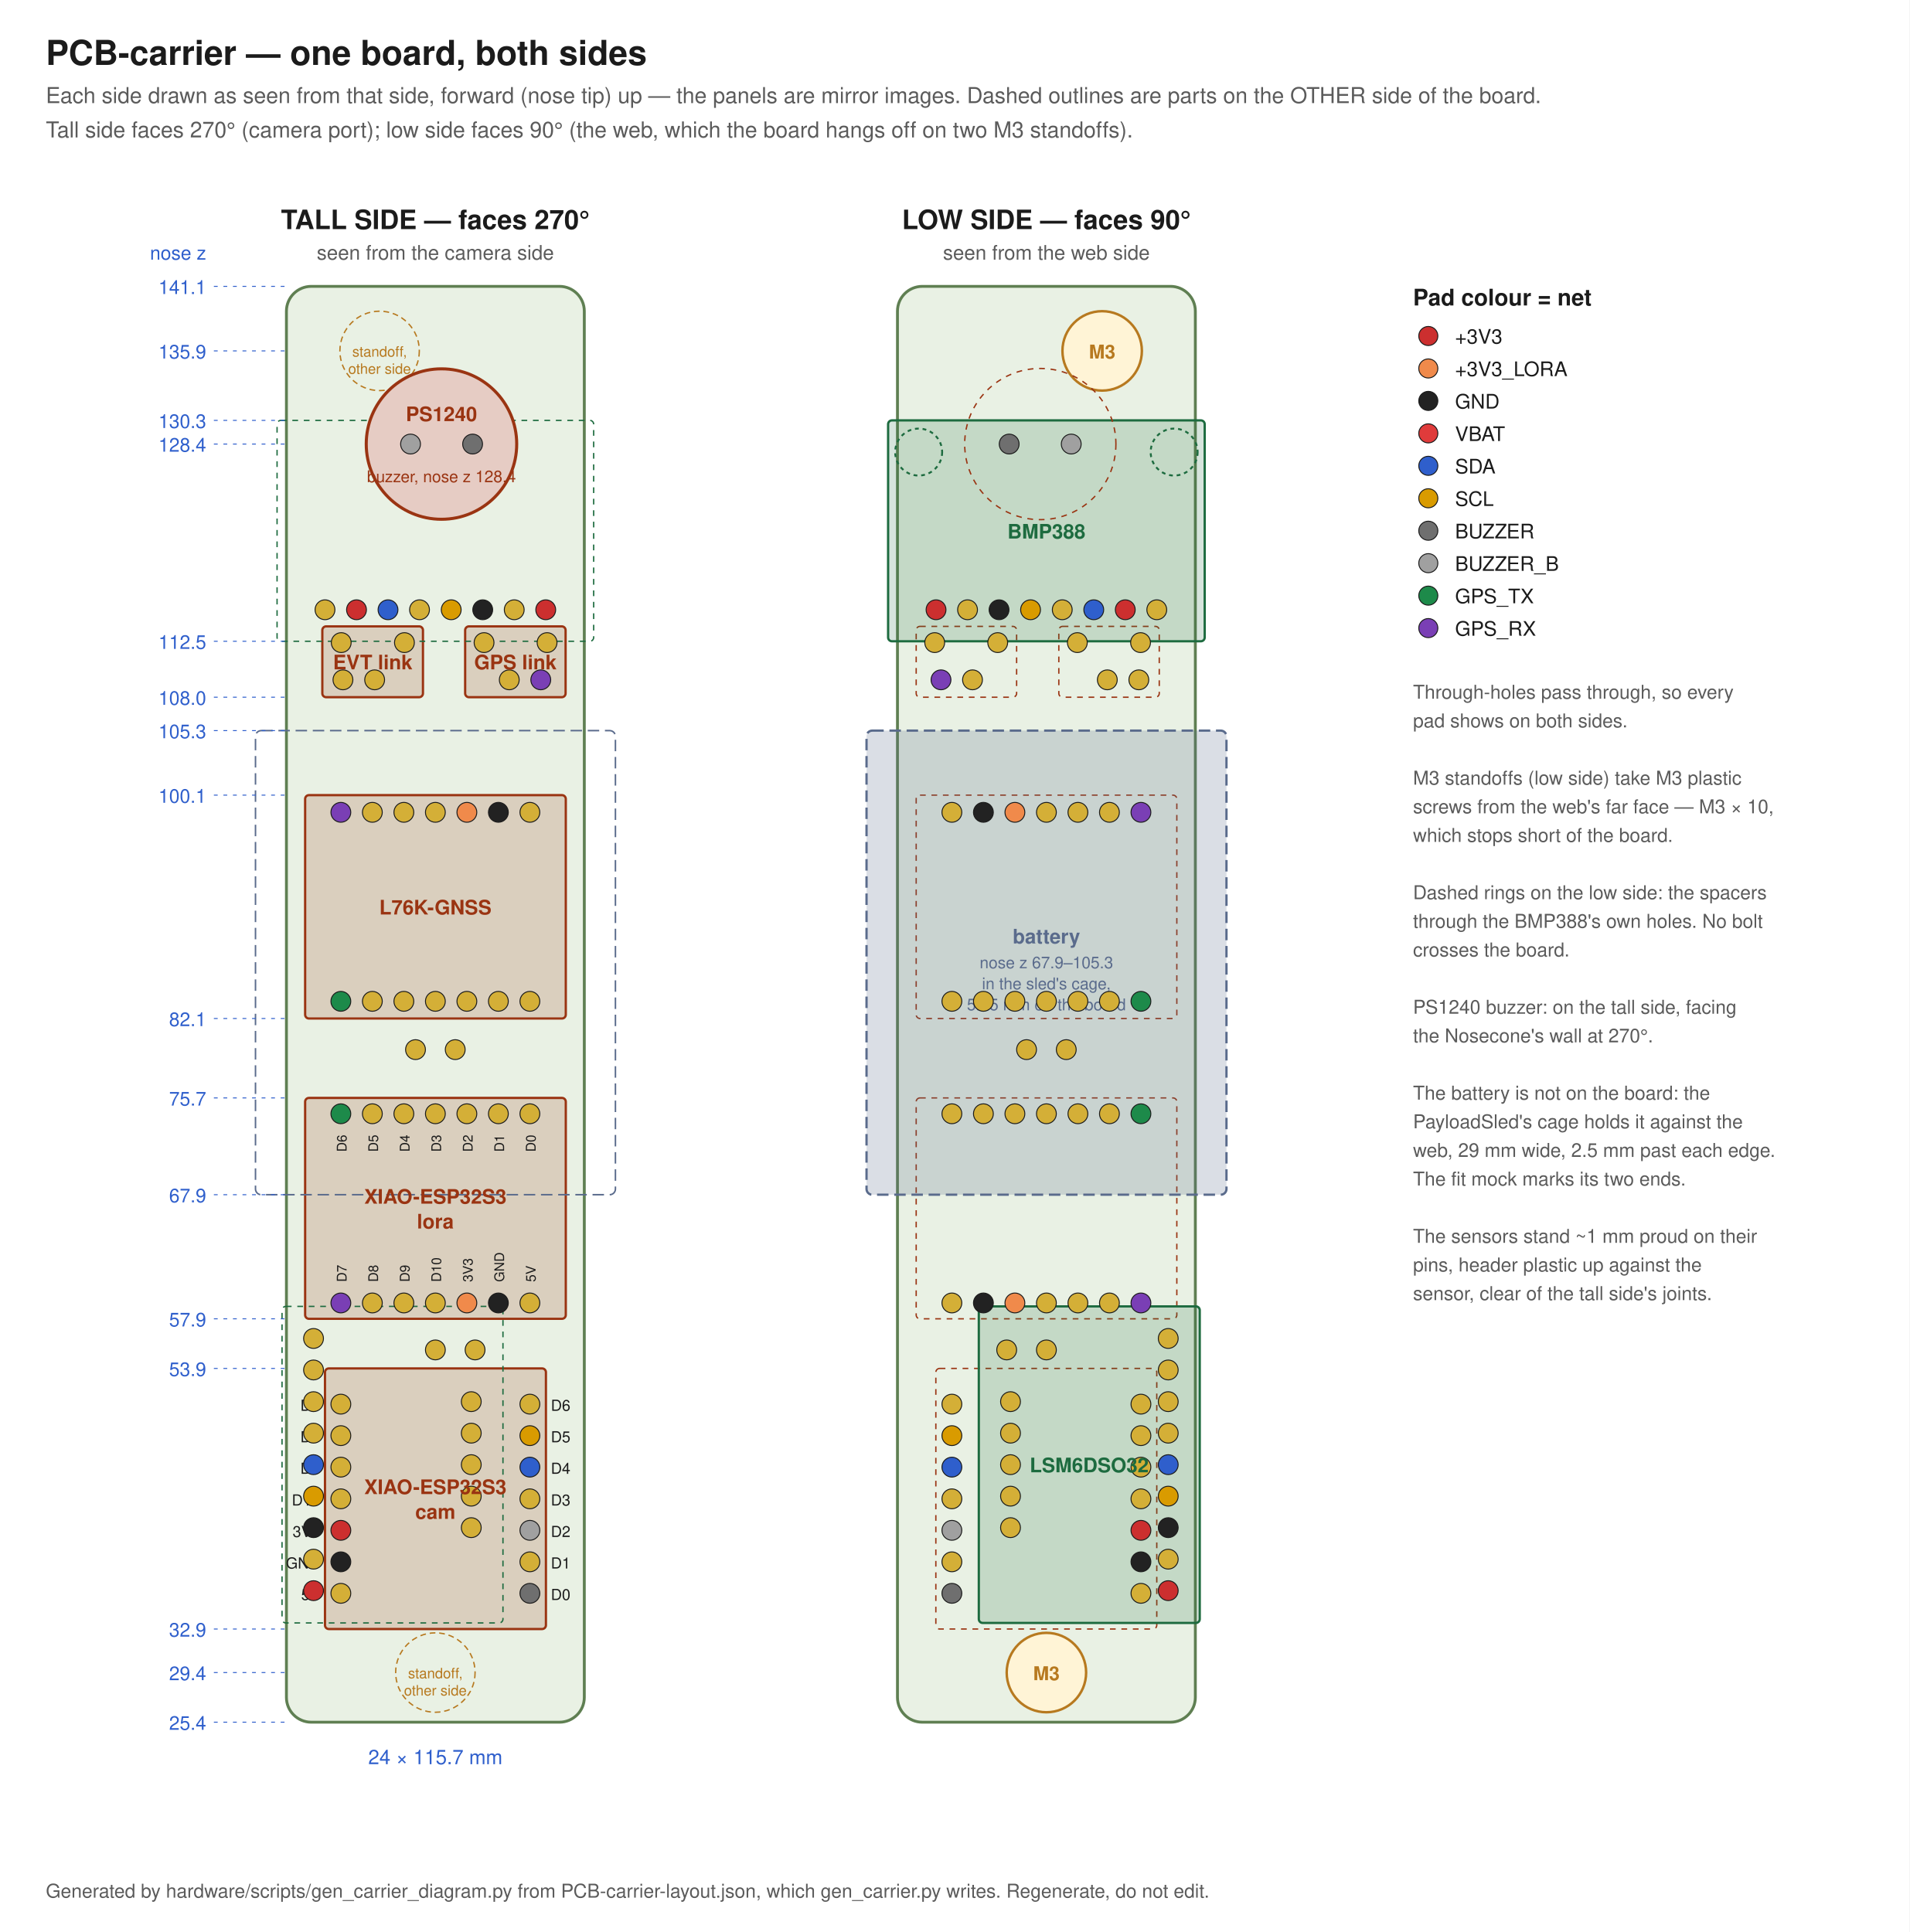
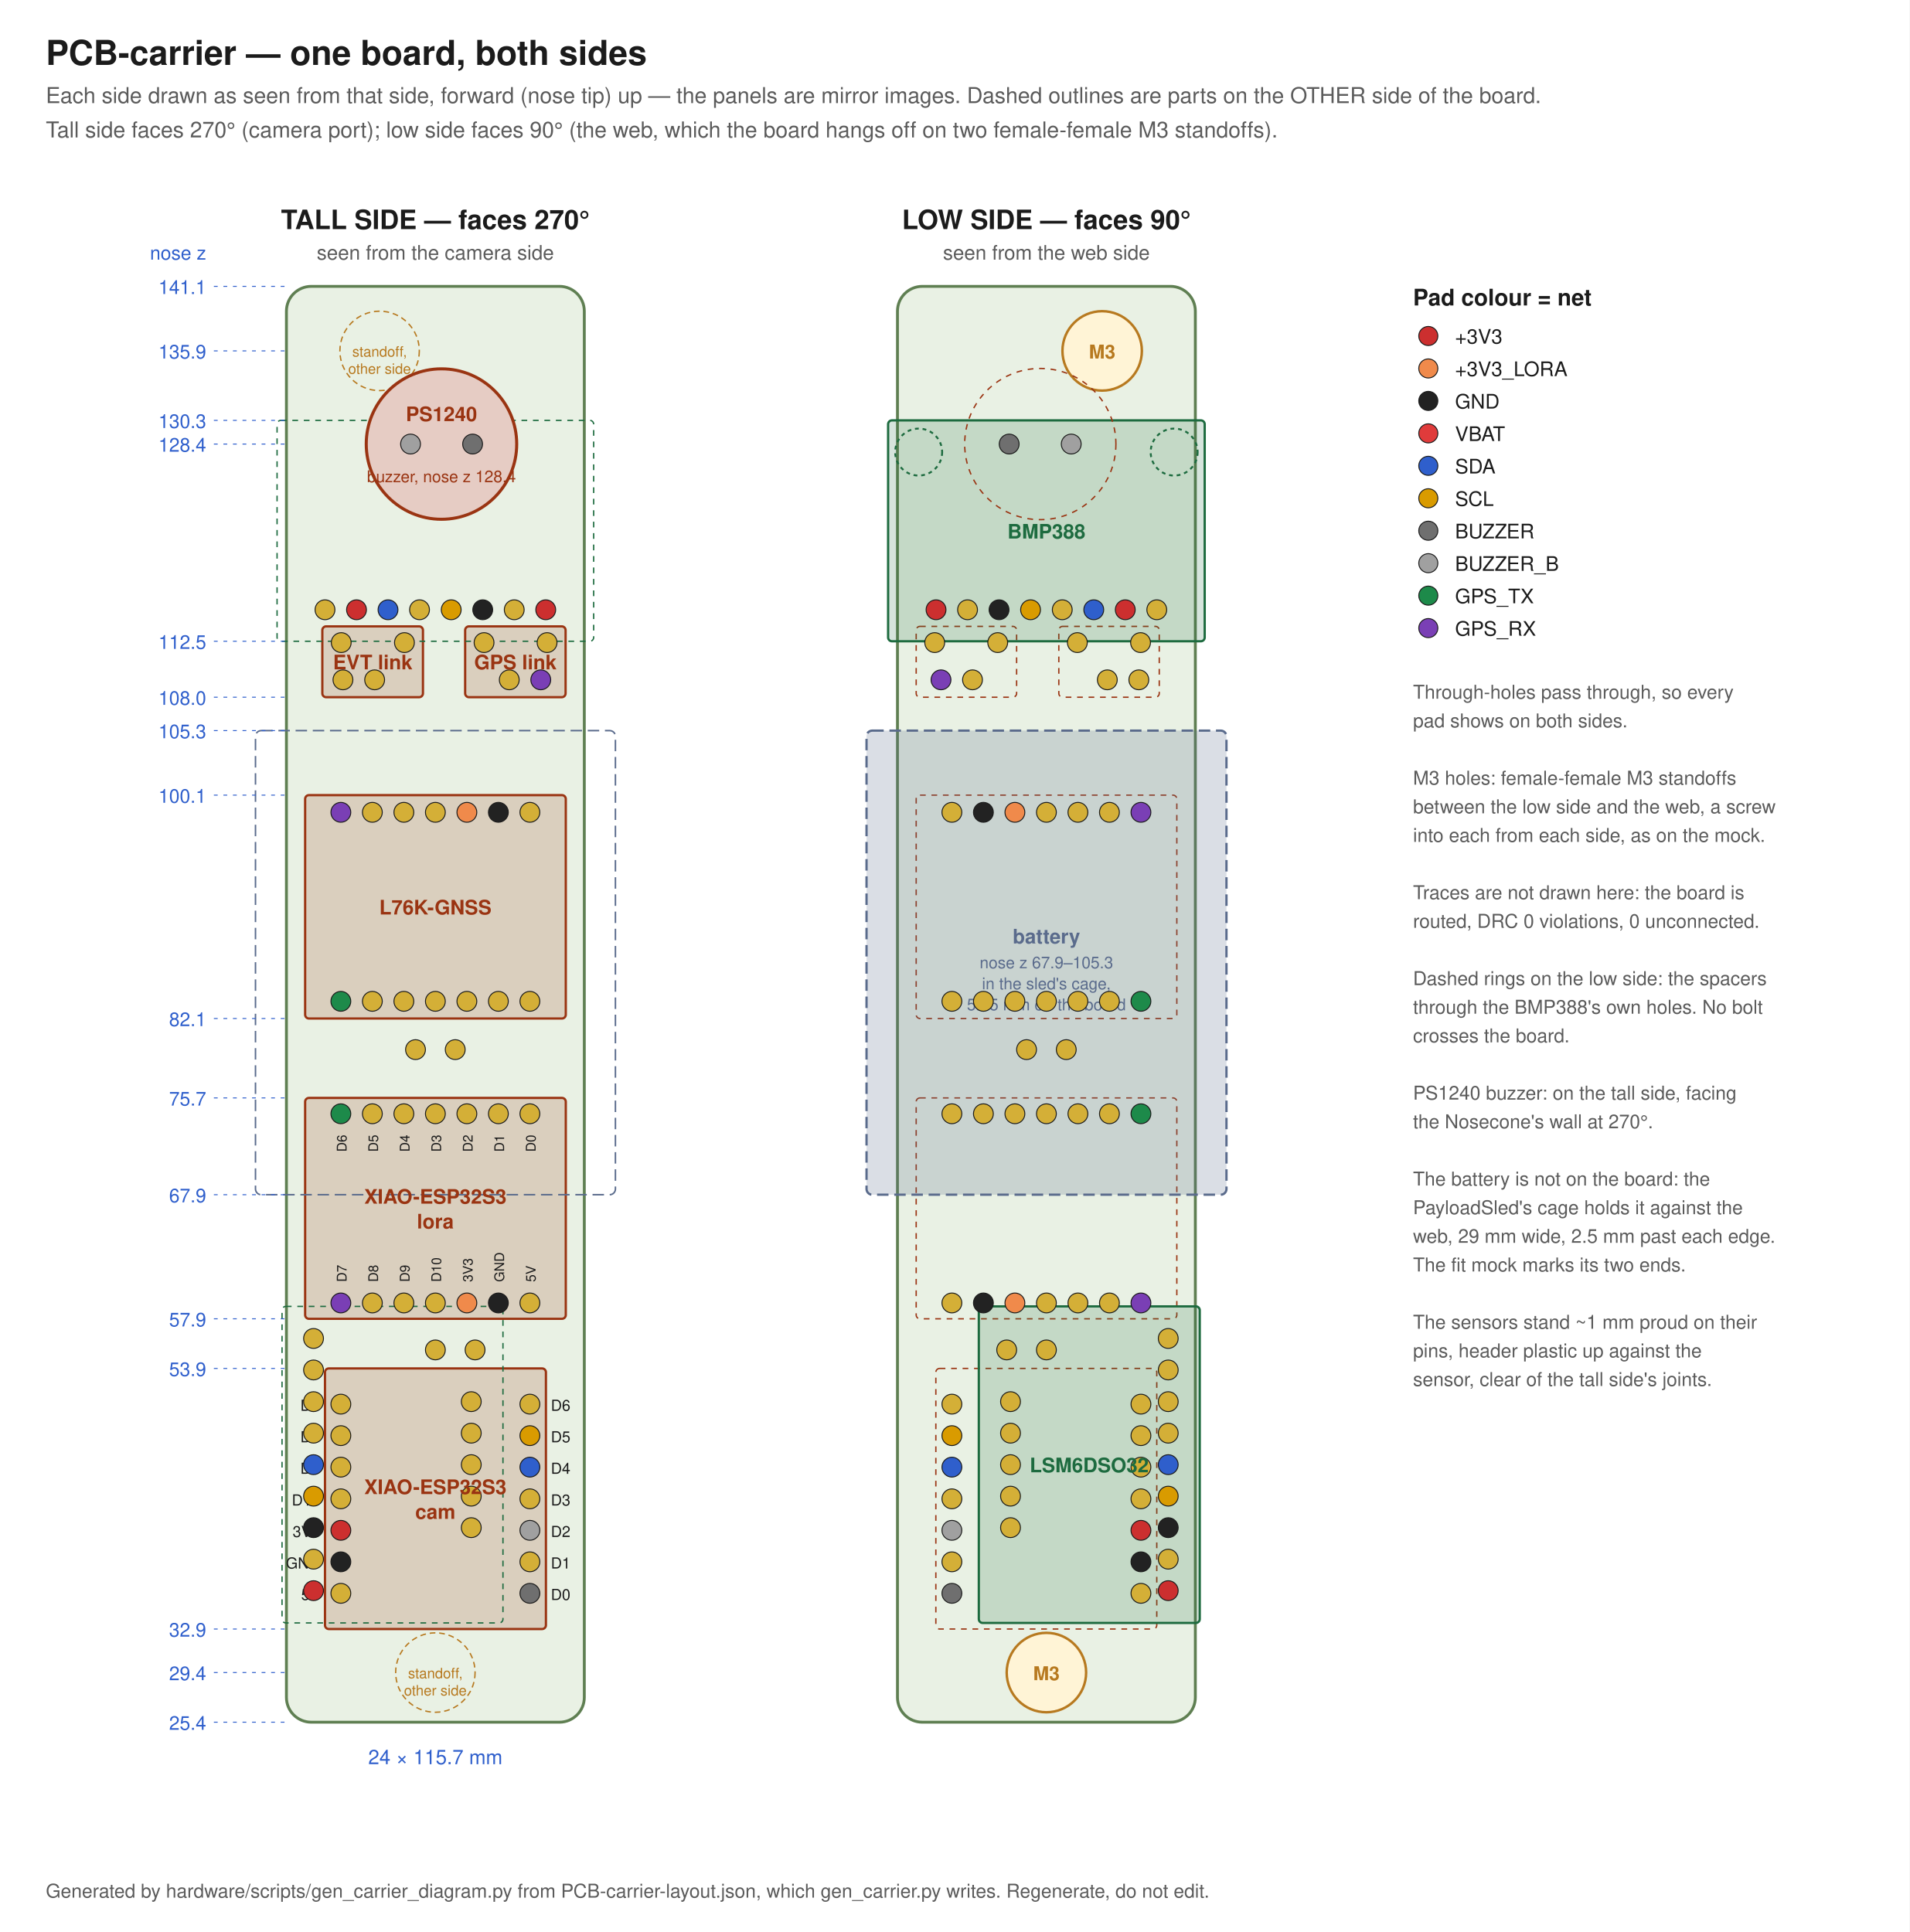
<svg xmlns="http://www.w3.org/2000/svg" width="1000" height="1012" viewBox="0 0 1000 1012" font-family="Helvetica, Arial, sans-serif">
  <rect x="0.0" y="0.0" width="1000.0" height="1012.0" rx="0.0" fill="#ffffff" fill-opacity="1.00" stroke="none" stroke-width="0.0" />
  <text x="24.0" y="34.0" font-size="18.0" fill="#1b1b1b" text-anchor="start" font-weight="bold">PCB-carrier — one board, both sides</text>
  <text x="24.0" y="54.0" font-size="11.5" fill="#5b5b5b" text-anchor="start" font-weight="normal">Each side drawn as seen from that side, forward (nose tip) up — the panels are mirror images. Dashed outlines are parts on the OTHER side of the board.</text>
-   <text x="24.0" y="72.0" font-size="11.5" fill="#5b5b5b" text-anchor="start" font-weight="normal">Tall side faces 270° (camera port); low side faces 90° (the web, which the board hangs off on two M3 standoffs).</text>
+   <text x="24.0" y="72.0" font-size="11.5" fill="#5b5b5b" text-anchor="start" font-weight="normal">Tall side faces 270° (camera port); low side faces 90° (the web, which the board hangs off on two female-female M3 standoffs).</text>
  <text x="228.0" y="120.0" font-size="14.0" fill="#1b1b1b" text-anchor="middle" font-weight="bold">TALL SIDE — faces 270°</text>
  <text x="228.0" y="136.0" font-size="10.5" fill="#5b5b5b" text-anchor="middle" font-weight="normal">seen from the camera side</text>
  <rect x="150.0" y="150.0" width="156.0" height="752.1" rx="13.0" fill="#e9f1e4" fill-opacity="1.00" stroke="#5f7f52" stroke-width="1.5" />
  <rect x="170.2" y="716.8" width="115.7" height="136.5" rx="2.0" fill="#9a3412" fill-opacity="0.18" stroke="#9a3412" stroke-width="1.2" />
  <rect x="159.8" y="416.5" width="136.5" height="117.0" rx="2.0" fill="#9a3412" fill-opacity="0.18" stroke="#9a3412" stroke-width="1.2" />
  <rect x="159.8" y="575.1" width="136.5" height="115.7" rx="2.0" fill="#9a3412" fill-opacity="0.18" stroke="#9a3412" stroke-width="1.2" />
  <rect x="243.6" y="328.1" width="52.6" height="37.1" rx="2.0" fill="#9a3412" fill-opacity="0.18" stroke="#9a3412" stroke-width="1.2" />
  <rect x="168.8" y="328.1" width="52.7" height="37.1" rx="2.0" fill="#9a3412" fill-opacity="0.18" stroke="#9a3412" stroke-width="1.2" />
  <rect x="147.7" y="684.3" width="115.7" height="165.8" rx="2.0" fill="none" fill-opacity="0.00" stroke="#1d6b3f" stroke-width="0.7" stroke-dasharray="3,3" />
  <rect x="145.1" y="220.2" width="165.8" height="115.7" rx="2.0" fill="none" fill-opacity="0.00" stroke="#1d6b3f" stroke-width="0.7" stroke-dasharray="3,3" />
  <rect x="202.0" y="861.1" width="52.0" height="-7.8" rx="0.0" fill="#b8b8b8" fill-opacity="1.00" stroke="#1b1b1b" stroke-width="0.8" />
  <rect x="296.2" y="659.0" width="7.8" height="-52.0" rx="0.0" fill="#b8b8b8" fill-opacity="1.00" stroke="#1b1b1b" stroke-width="0.8" />
  <circle cx="228.0" cy="876.1" r="20.8" fill="none" stroke="#b7791f" stroke-width="0.7" stroke-dasharray="3,2" />
  <text x="228.0" y="879.1" font-size="7.5" fill="#b7791f" text-anchor="middle" font-weight="normal">standoff,</text>
  <text x="228.0" y="888.1" font-size="7.5" fill="#b7791f" text-anchor="middle" font-weight="normal">other side</text>
  <circle cx="198.8" cy="183.8" r="20.8" fill="none" stroke="#b7791f" stroke-width="0.7" stroke-dasharray="3,2" />
  <text x="198.8" y="186.8" font-size="7.5" fill="#b7791f" text-anchor="middle" font-weight="normal">standoff,</text>
  <text x="198.8" y="195.8" font-size="7.5" fill="#b7791f" text-anchor="middle" font-weight="normal">other side</text>
  <rect x="133.8" y="382.7" width="188.5" height="243.1" rx="3.0" fill="none" fill-opacity="0.00" stroke="#5a6b8c" stroke-width="0.8" stroke-dasharray="6,3" />
  <circle cx="231.2" cy="232.6" r="39.6" fill="#9a3412" stroke="#9a3412" stroke-width="1.2" />
  <circle cx="231.2" cy="232.6" r="38.6" fill="#ffffff" fill-opacity="0.75" stroke="none" />
  <text x="231.2" y="220.6" font-size="10.5" fill="#9a3412" text-anchor="middle" font-weight="bold">PS1240</text>
  <text x="231.2" y="252.6" font-size="8.5" fill="#9a3412" text-anchor="middle" font-weight="normal">buzzer, nose z 128.4</text>
  <circle cx="285.8" cy="319.4" r="5.2" fill="#cc2f2f" stroke="#1b1b1b" stroke-width="0.5" />
  <circle cx="269.3" cy="319.4" r="5.2" fill="#d4af37" stroke="#1b1b1b" stroke-width="0.5" />
  <circle cx="252.8" cy="319.4" r="5.2" fill="#222222" stroke="#1b1b1b" stroke-width="0.5" />
  <circle cx="236.3" cy="319.4" r="5.2" fill="#d99b00" stroke="#1b1b1b" stroke-width="0.5" />
  <circle cx="219.7" cy="319.4" r="5.2" fill="#d4af37" stroke="#1b1b1b" stroke-width="0.5" />
  <circle cx="203.2" cy="319.4" r="5.2" fill="#2f5fcc" stroke="#1b1b1b" stroke-width="0.5" />
  <circle cx="186.7" cy="319.4" r="5.2" fill="#cc2f2f" stroke="#1b1b1b" stroke-width="0.5" />
  <circle cx="170.2" cy="319.4" r="5.2" fill="#d4af37" stroke="#1b1b1b" stroke-width="0.5" />
  <circle cx="277.5" cy="834.6" r="5.2" fill="#6f6f6f" stroke="#1b1b1b" stroke-width="0.5" />
  <text x="288.5" y="838.1" font-size="8.0" fill="#1b1b1b" text-anchor="start" font-weight="normal">D0</text>
  <circle cx="277.5" cy="818.1" r="5.2" fill="#d4af37" stroke="#1b1b1b" stroke-width="0.5" />
  <text x="288.5" y="821.6" font-size="8.0" fill="#1b1b1b" text-anchor="start" font-weight="normal">D1</text>
  <circle cx="277.5" cy="801.6" r="5.2" fill="#a0a0a0" stroke="#1b1b1b" stroke-width="0.5" />
  <text x="288.5" y="805.1" font-size="8.0" fill="#1b1b1b" text-anchor="start" font-weight="normal">D2</text>
  <circle cx="277.5" cy="785.1" r="5.2" fill="#d4af37" stroke="#1b1b1b" stroke-width="0.5" />
  <text x="288.5" y="788.6" font-size="8.0" fill="#1b1b1b" text-anchor="start" font-weight="normal">D3</text>
  <circle cx="277.5" cy="768.5" r="5.2" fill="#2f5fcc" stroke="#1b1b1b" stroke-width="0.5" />
  <text x="288.5" y="772.0" font-size="8.0" fill="#1b1b1b" text-anchor="start" font-weight="normal">D4</text>
  <circle cx="277.5" cy="752.0" r="5.2" fill="#d99b00" stroke="#1b1b1b" stroke-width="0.5" />
  <text x="288.5" y="755.5" font-size="8.0" fill="#1b1b1b" text-anchor="start" font-weight="normal">D5</text>
  <circle cx="277.5" cy="735.5" r="5.2" fill="#d4af37" stroke="#1b1b1b" stroke-width="0.5" />
  <text x="288.5" y="739.0" font-size="8.0" fill="#1b1b1b" text-anchor="start" font-weight="normal">D6</text>
  <circle cx="178.5" cy="735.5" r="5.2" fill="#d4af37" stroke="#1b1b1b" stroke-width="0.5" />
  <text x="167.5" y="739.0" font-size="8.0" fill="#1b1b1b" text-anchor="end" font-weight="normal">D7</text>
  <circle cx="178.5" cy="752.0" r="5.2" fill="#d4af37" stroke="#1b1b1b" stroke-width="0.5" />
  <text x="167.5" y="755.5" font-size="8.0" fill="#1b1b1b" text-anchor="end" font-weight="normal">D8</text>
  <circle cx="178.5" cy="768.5" r="5.2" fill="#d4af37" stroke="#1b1b1b" stroke-width="0.5" />
  <text x="167.5" y="772.0" font-size="8.0" fill="#1b1b1b" text-anchor="end" font-weight="normal">D9</text>
  <circle cx="178.5" cy="785.1" r="5.2" fill="#d4af37" stroke="#1b1b1b" stroke-width="0.5" />
  <text x="167.5" y="788.6" font-size="8.0" fill="#1b1b1b" text-anchor="end" font-weight="normal">D10</text>
  <circle cx="178.5" cy="801.6" r="5.2" fill="#cc2f2f" stroke="#1b1b1b" stroke-width="0.5" />
  <text x="167.5" y="805.1" font-size="8.0" fill="#1b1b1b" text-anchor="end" font-weight="normal">3V3</text>
  <circle cx="178.5" cy="818.1" r="5.2" fill="#222222" stroke="#1b1b1b" stroke-width="0.5" />
  <text x="167.5" y="821.6" font-size="8.0" fill="#1b1b1b" text-anchor="end" font-weight="normal">GND</text>
  <circle cx="178.5" cy="834.6" r="5.2" fill="#d4af37" stroke="#1b1b1b" stroke-width="0.5" />
  <text x="167.5" y="838.1" font-size="8.0" fill="#1b1b1b" text-anchor="end" font-weight="normal">5V</text>
  <circle cx="277.5" cy="425.5" r="5.2" fill="#d4af37" stroke="#1b1b1b" stroke-width="0.5" />
  <circle cx="261.0" cy="425.5" r="5.2" fill="#222222" stroke="#1b1b1b" stroke-width="0.5" />
  <circle cx="244.5" cy="425.5" r="5.2" fill="#f08a4b" stroke="#1b1b1b" stroke-width="0.5" />
  <circle cx="228.0" cy="425.5" r="5.2" fill="#d4af37" stroke="#1b1b1b" stroke-width="0.5" />
  <circle cx="211.5" cy="425.5" r="5.2" fill="#d4af37" stroke="#1b1b1b" stroke-width="0.5" />
  <circle cx="195.0" cy="425.5" r="5.2" fill="#d4af37" stroke="#1b1b1b" stroke-width="0.5" />
  <circle cx="178.5" cy="425.5" r="5.2" fill="#7a3fb5" stroke="#1b1b1b" stroke-width="0.5" />
  <circle cx="277.5" cy="524.5" r="5.2" fill="#d4af37" stroke="#1b1b1b" stroke-width="0.5" />
  <circle cx="261.0" cy="524.5" r="5.2" fill="#d4af37" stroke="#1b1b1b" stroke-width="0.5" />
  <circle cx="244.5" cy="524.5" r="5.2" fill="#d4af37" stroke="#1b1b1b" stroke-width="0.5" />
  <circle cx="228.0" cy="524.5" r="5.2" fill="#d4af37" stroke="#1b1b1b" stroke-width="0.5" />
  <circle cx="211.5" cy="524.5" r="5.2" fill="#d4af37" stroke="#1b1b1b" stroke-width="0.5" />
  <circle cx="195.0" cy="524.5" r="5.2" fill="#d4af37" stroke="#1b1b1b" stroke-width="0.5" />
  <circle cx="178.5" cy="524.5" r="5.2" fill="#1d8a4a" stroke="#1b1b1b" stroke-width="0.5" />
  <circle cx="196.2" cy="356.1" r="5.2" fill="#d4af37" stroke="#1b1b1b" stroke-width="0.5" />
  <circle cx="179.6" cy="356.1" r="5.2" fill="#d4af37" stroke="#1b1b1b" stroke-width="0.5" />
  <circle cx="283.2" cy="356.1" r="5.2" fill="#7a3fb5" stroke="#1b1b1b" stroke-width="0.5" />
  <circle cx="266.7" cy="356.1" r="5.2" fill="#d4af37" stroke="#1b1b1b" stroke-width="0.5" />
  <circle cx="277.5" cy="583.4" r="5.2" fill="#d4af37" stroke="#1b1b1b" stroke-width="0.5" />
  <text x="280.5" y="594.4" font-size="7.0" fill="#1b1b1b" text-anchor="end" font-weight="normal" transform="rotate(-90 280.5 594.4)">D0</text>
  <circle cx="261.0" cy="583.4" r="5.2" fill="#d4af37" stroke="#1b1b1b" stroke-width="0.5" />
  <text x="264.0" y="594.4" font-size="7.0" fill="#1b1b1b" text-anchor="end" font-weight="normal" transform="rotate(-90 264.0 594.4)">D1</text>
  <circle cx="244.5" cy="583.4" r="5.2" fill="#d4af37" stroke="#1b1b1b" stroke-width="0.5" />
  <text x="247.5" y="594.4" font-size="7.0" fill="#1b1b1b" text-anchor="end" font-weight="normal" transform="rotate(-90 247.5 594.4)">D2</text>
  <circle cx="228.0" cy="583.4" r="5.2" fill="#d4af37" stroke="#1b1b1b" stroke-width="0.5" />
  <text x="231.0" y="594.4" font-size="7.0" fill="#1b1b1b" text-anchor="end" font-weight="normal" transform="rotate(-90 231.0 594.4)">D3</text>
  <circle cx="211.5" cy="583.4" r="5.2" fill="#d4af37" stroke="#1b1b1b" stroke-width="0.5" />
  <text x="214.5" y="594.4" font-size="7.0" fill="#1b1b1b" text-anchor="end" font-weight="normal" transform="rotate(-90 214.5 594.4)">D4</text>
  <circle cx="195.0" cy="583.4" r="5.2" fill="#d4af37" stroke="#1b1b1b" stroke-width="0.5" />
  <text x="198.0" y="594.4" font-size="7.0" fill="#1b1b1b" text-anchor="end" font-weight="normal" transform="rotate(-90 198.0 594.4)">D5</text>
  <circle cx="178.5" cy="583.4" r="5.2" fill="#1d8a4a" stroke="#1b1b1b" stroke-width="0.5" />
  <text x="181.5" y="594.4" font-size="7.0" fill="#1b1b1b" text-anchor="end" font-weight="normal" transform="rotate(-90 181.5 594.4)">D6</text>
  <circle cx="178.5" cy="682.5" r="5.2" fill="#7a3fb5" stroke="#1b1b1b" stroke-width="0.5" />
  <text x="181.5" y="671.5" font-size="7.0" fill="#1b1b1b" text-anchor="start" font-weight="normal" transform="rotate(-90 181.5 671.5)">D7</text>
  <circle cx="195.0" cy="682.5" r="5.2" fill="#d4af37" stroke="#1b1b1b" stroke-width="0.5" />
  <text x="198.0" y="671.5" font-size="7.0" fill="#1b1b1b" text-anchor="start" font-weight="normal" transform="rotate(-90 198.0 671.5)">D8</text>
  <circle cx="211.5" cy="682.5" r="5.2" fill="#d4af37" stroke="#1b1b1b" stroke-width="0.5" />
  <text x="214.5" y="671.5" font-size="7.0" fill="#1b1b1b" text-anchor="start" font-weight="normal" transform="rotate(-90 214.5 671.5)">D9</text>
  <circle cx="228.0" cy="682.5" r="5.2" fill="#d4af37" stroke="#1b1b1b" stroke-width="0.5" />
  <text x="231.0" y="671.5" font-size="7.0" fill="#1b1b1b" text-anchor="start" font-weight="normal" transform="rotate(-90 231.0 671.5)">D10</text>
  <circle cx="244.5" cy="682.5" r="5.2" fill="#f08a4b" stroke="#1b1b1b" stroke-width="0.5" />
  <text x="247.5" y="671.5" font-size="7.0" fill="#1b1b1b" text-anchor="start" font-weight="normal" transform="rotate(-90 247.5 671.5)">3V3</text>
  <circle cx="261.0" cy="682.5" r="5.2" fill="#222222" stroke="#1b1b1b" stroke-width="0.5" />
  <text x="264.0" y="671.5" font-size="7.0" fill="#1b1b1b" text-anchor="start" font-weight="normal" transform="rotate(-90 264.0 671.5)">GND</text>
  <circle cx="277.5" cy="682.5" r="5.2" fill="#d4af37" stroke="#1b1b1b" stroke-width="0.5" />
  <text x="280.5" y="671.5" font-size="7.0" fill="#1b1b1b" text-anchor="start" font-weight="normal" transform="rotate(-90 280.5 671.5)">5V</text>
  <circle cx="246.8" cy="800.2" r="5.2" fill="#d4af37" stroke="#1b1b1b" stroke-width="0.5" />
  <circle cx="246.8" cy="783.7" r="5.2" fill="#d4af37" stroke="#1b1b1b" stroke-width="0.5" />
  <circle cx="246.8" cy="767.2" r="5.2" fill="#d4af37" stroke="#1b1b1b" stroke-width="0.5" />
  <circle cx="246.8" cy="750.7" r="5.2" fill="#d4af37" stroke="#1b1b1b" stroke-width="0.5" />
  <circle cx="246.8" cy="734.2" r="5.2" fill="#d4af37" stroke="#1b1b1b" stroke-width="0.5" />
  <circle cx="164.2" cy="833.2" r="5.2" fill="#cc2f2f" stroke="#1b1b1b" stroke-width="0.5" />
  <circle cx="164.2" cy="816.7" r="5.2" fill="#d4af37" stroke="#1b1b1b" stroke-width="0.5" />
  <circle cx="164.2" cy="800.2" r="5.2" fill="#222222" stroke="#1b1b1b" stroke-width="0.5" />
  <circle cx="164.2" cy="783.7" r="5.2" fill="#d99b00" stroke="#1b1b1b" stroke-width="0.5" />
  <circle cx="164.2" cy="767.2" r="5.2" fill="#2f5fcc" stroke="#1b1b1b" stroke-width="0.5" />
  <circle cx="164.2" cy="750.7" r="5.2" fill="#d4af37" stroke="#1b1b1b" stroke-width="0.5" />
  <circle cx="164.2" cy="734.2" r="5.2" fill="#d4af37" stroke="#1b1b1b" stroke-width="0.5" />
  <circle cx="164.2" cy="717.6" r="5.2" fill="#d4af37" stroke="#1b1b1b" stroke-width="0.5" />
  <circle cx="164.2" cy="701.1" r="5.2" fill="#d4af37" stroke="#1b1b1b" stroke-width="0.5" />
  <circle cx="211.8" cy="336.6" r="5.2" fill="#d4af37" stroke="#1b1b1b" stroke-width="0.5" />
  <circle cx="178.7" cy="336.6" r="5.2" fill="#d4af37" stroke="#1b1b1b" stroke-width="0.5" />
  <circle cx="286.5" cy="336.6" r="5.2" fill="#d4af37" stroke="#1b1b1b" stroke-width="0.5" />
  <circle cx="253.5" cy="336.6" r="5.2" fill="#d4af37" stroke="#1b1b1b" stroke-width="0.5" />
  <circle cx="247.5" cy="232.6" r="5.2" fill="#6f6f6f" stroke="#1b1b1b" stroke-width="0.5" />
  <circle cx="215.0" cy="232.6" r="5.2" fill="#a0a0a0" stroke="#1b1b1b" stroke-width="0.5" />
  <circle cx="228.0" cy="707.1" r="5.2" fill="#d4af37" stroke="#1b1b1b" stroke-width="0.5" />
  <circle cx="248.8" cy="707.1" r="5.2" fill="#d4af37" stroke="#1b1b1b" stroke-width="0.5" />
  <circle cx="217.6" cy="549.8" r="5.2" fill="#d4af37" stroke="#1b1b1b" stroke-width="0.5" />
  <circle cx="238.4" cy="549.8" r="5.2" fill="#d4af37" stroke="#1b1b1b" stroke-width="0.5" />
  <text x="228.0" y="782.6" font-size="10.5" fill="#9a3412" text-anchor="middle" font-weight="bold">XIAO-ESP32S3</text>
  <text x="228.0" y="795.6" font-size="10.5" fill="#9a3412" text-anchor="middle" font-weight="bold">cam</text>
  <text x="228.0" y="479.0" font-size="10.5" fill="#9a3412" text-anchor="middle" font-weight="bold">L76K-GNSS</text>
  <text x="228.0" y="630.5" font-size="10.5" fill="#9a3412" text-anchor="middle" font-weight="bold">XIAO-ESP32S3</text>
  <text x="228.0" y="643.5" font-size="10.5" fill="#9a3412" text-anchor="middle" font-weight="bold">lora</text>
  <text x="269.9" y="350.6" font-size="10.5" fill="#9a3412" text-anchor="middle" font-weight="bold">GPS link</text>
  <text x="195.2" y="350.6" font-size="10.5" fill="#9a3412" text-anchor="middle" font-weight="bold">EVT link</text>
  <text x="548.0" y="120.0" font-size="14.0" fill="#1b1b1b" text-anchor="middle" font-weight="bold">LOW SIDE — faces 90°</text>
  <text x="548.0" y="136.0" font-size="10.5" fill="#5b5b5b" text-anchor="middle" font-weight="normal">seen from the web side</text>
  <rect x="470.0" y="150.0" width="156.0" height="752.1" rx="13.0" fill="#e9f1e4" fill-opacity="1.00" stroke="#5f7f52" stroke-width="1.5" />
  <rect x="490.1" y="716.8" width="115.7" height="136.5" rx="2.0" fill="none" fill-opacity="0.00" stroke="#9a3412" stroke-width="0.7" stroke-dasharray="3,3" />
  <rect x="479.8" y="416.5" width="136.5" height="117.0" rx="2.0" fill="none" fill-opacity="0.00" stroke="#9a3412" stroke-width="0.7" stroke-dasharray="3,3" />
  <rect x="479.8" y="575.1" width="136.5" height="115.7" rx="2.0" fill="none" fill-opacity="0.00" stroke="#9a3412" stroke-width="0.7" stroke-dasharray="3,3" />
  <rect x="479.8" y="328.1" width="52.6" height="37.1" rx="2.0" fill="none" fill-opacity="0.00" stroke="#9a3412" stroke-width="0.7" stroke-dasharray="3,3" />
  <rect x="554.5" y="328.1" width="52.6" height="37.1" rx="2.0" fill="none" fill-opacity="0.00" stroke="#9a3412" stroke-width="0.7" stroke-dasharray="3,3" />
  <rect x="512.6" y="684.3" width="115.7" height="165.8" rx="2.0" fill="#1d6b3f" fill-opacity="0.18" stroke="#1d6b3f" stroke-width="1.2" />
  <rect x="465.1" y="220.2" width="165.8" height="115.7" rx="2.0" fill="#1d6b3f" fill-opacity="0.18" stroke="#1d6b3f" stroke-width="1.2" />
  <circle cx="548.0" cy="876.1" r="20.8" fill="#fff4d6" stroke="#b7791f" stroke-width="1.3" />
  <text x="548.0" y="880.1" font-size="10.0" fill="#b7791f" text-anchor="middle" font-weight="bold">M3</text>
  <circle cx="577.2" cy="183.8" r="20.8" fill="#fff4d6" stroke="#b7791f" stroke-width="1.3" />
  <text x="577.2" y="187.8" font-size="10.0" fill="#b7791f" text-anchor="middle" font-weight="bold">M3</text>
  <rect x="453.8" y="382.7" width="188.5" height="243.1" rx="3.0" fill="#5a6b8c" fill-opacity="0.22" stroke="#5a6b8c" stroke-width="1.2" stroke-dasharray="6,3" />
  <text x="548.0" y="494.2" font-size="10.5" fill="#5a6b8c" text-anchor="middle" font-weight="bold">battery</text>
  <text x="548.0" y="507.2" font-size="8.5" fill="#5a6b8c" text-anchor="middle" font-weight="normal">nose z 67.9–105.3</text>
  <text x="548.0" y="518.2" font-size="8.5" fill="#5a6b8c" text-anchor="middle" font-weight="normal">in the sled's cage,</text>
  <text x="548.0" y="529.2" font-size="8.5" fill="#5a6b8c" text-anchor="middle" font-weight="normal">5.25 mm off the board</text>
  <circle cx="481.1" cy="236.8" r="12.3" fill="none" stroke="#1d6b3f" stroke-width="1.0" stroke-dasharray="2,2" />
  <circle cx="614.9" cy="236.8" r="12.3" fill="none" stroke="#1d6b3f" stroke-width="1.0" stroke-dasharray="2,2" />
  <circle cx="544.8" cy="232.6" r="39.6" fill="none" stroke="#9a3412" stroke-width="0.7" stroke-dasharray="3,3" />
  <circle cx="490.2" cy="319.4" r="5.2" fill="#cc2f2f" stroke="#1b1b1b" stroke-width="0.5" />
  <circle cx="506.7" cy="319.4" r="5.2" fill="#d4af37" stroke="#1b1b1b" stroke-width="0.5" />
  <circle cx="523.2" cy="319.4" r="5.2" fill="#222222" stroke="#1b1b1b" stroke-width="0.5" />
  <circle cx="539.7" cy="319.4" r="5.2" fill="#d99b00" stroke="#1b1b1b" stroke-width="0.5" />
  <circle cx="556.3" cy="319.4" r="5.2" fill="#d4af37" stroke="#1b1b1b" stroke-width="0.5" />
  <circle cx="572.8" cy="319.4" r="5.2" fill="#2f5fcc" stroke="#1b1b1b" stroke-width="0.5" />
  <circle cx="589.3" cy="319.4" r="5.2" fill="#cc2f2f" stroke="#1b1b1b" stroke-width="0.5" />
  <circle cx="605.8" cy="319.4" r="5.2" fill="#d4af37" stroke="#1b1b1b" stroke-width="0.5" />
  <circle cx="498.5" cy="834.6" r="5.2" fill="#6f6f6f" stroke="#1b1b1b" stroke-width="0.5" />
  <circle cx="498.5" cy="818.1" r="5.2" fill="#d4af37" stroke="#1b1b1b" stroke-width="0.5" />
  <circle cx="498.5" cy="801.6" r="5.2" fill="#a0a0a0" stroke="#1b1b1b" stroke-width="0.5" />
  <circle cx="498.5" cy="785.1" r="5.2" fill="#d4af37" stroke="#1b1b1b" stroke-width="0.5" />
  <circle cx="498.5" cy="768.5" r="5.2" fill="#2f5fcc" stroke="#1b1b1b" stroke-width="0.5" />
  <circle cx="498.5" cy="752.0" r="5.2" fill="#d99b00" stroke="#1b1b1b" stroke-width="0.5" />
  <circle cx="498.5" cy="735.5" r="5.2" fill="#d4af37" stroke="#1b1b1b" stroke-width="0.5" />
  <circle cx="597.5" cy="735.5" r="5.2" fill="#d4af37" stroke="#1b1b1b" stroke-width="0.5" />
  <circle cx="597.5" cy="752.0" r="5.2" fill="#d4af37" stroke="#1b1b1b" stroke-width="0.5" />
  <circle cx="597.5" cy="768.5" r="5.2" fill="#d4af37" stroke="#1b1b1b" stroke-width="0.5" />
  <circle cx="597.5" cy="785.1" r="5.2" fill="#d4af37" stroke="#1b1b1b" stroke-width="0.5" />
  <circle cx="597.5" cy="801.6" r="5.2" fill="#cc2f2f" stroke="#1b1b1b" stroke-width="0.5" />
  <circle cx="597.5" cy="818.1" r="5.2" fill="#222222" stroke="#1b1b1b" stroke-width="0.5" />
  <circle cx="597.5" cy="834.6" r="5.2" fill="#d4af37" stroke="#1b1b1b" stroke-width="0.5" />
  <circle cx="498.5" cy="425.5" r="5.2" fill="#d4af37" stroke="#1b1b1b" stroke-width="0.5" />
  <circle cx="515.0" cy="425.5" r="5.2" fill="#222222" stroke="#1b1b1b" stroke-width="0.5" />
  <circle cx="531.5" cy="425.5" r="5.2" fill="#f08a4b" stroke="#1b1b1b" stroke-width="0.5" />
  <circle cx="548.0" cy="425.5" r="5.2" fill="#d4af37" stroke="#1b1b1b" stroke-width="0.5" />
  <circle cx="564.5" cy="425.5" r="5.2" fill="#d4af37" stroke="#1b1b1b" stroke-width="0.5" />
  <circle cx="581.0" cy="425.5" r="5.2" fill="#d4af37" stroke="#1b1b1b" stroke-width="0.5" />
  <circle cx="597.5" cy="425.5" r="5.2" fill="#7a3fb5" stroke="#1b1b1b" stroke-width="0.5" />
  <circle cx="498.5" cy="524.5" r="5.2" fill="#d4af37" stroke="#1b1b1b" stroke-width="0.5" />
  <circle cx="515.0" cy="524.5" r="5.2" fill="#d4af37" stroke="#1b1b1b" stroke-width="0.5" />
  <circle cx="531.5" cy="524.5" r="5.2" fill="#d4af37" stroke="#1b1b1b" stroke-width="0.5" />
  <circle cx="548.0" cy="524.5" r="5.2" fill="#d4af37" stroke="#1b1b1b" stroke-width="0.5" />
  <circle cx="564.5" cy="524.5" r="5.2" fill="#d4af37" stroke="#1b1b1b" stroke-width="0.5" />
  <circle cx="581.0" cy="524.5" r="5.2" fill="#d4af37" stroke="#1b1b1b" stroke-width="0.5" />
  <circle cx="597.5" cy="524.5" r="5.2" fill="#1d8a4a" stroke="#1b1b1b" stroke-width="0.5" />
  <circle cx="579.9" cy="356.1" r="5.2" fill="#d4af37" stroke="#1b1b1b" stroke-width="0.5" />
  <circle cx="596.4" cy="356.1" r="5.2" fill="#d4af37" stroke="#1b1b1b" stroke-width="0.5" />
  <circle cx="492.8" cy="356.1" r="5.2" fill="#7a3fb5" stroke="#1b1b1b" stroke-width="0.5" />
  <circle cx="509.3" cy="356.1" r="5.2" fill="#d4af37" stroke="#1b1b1b" stroke-width="0.5" />
  <circle cx="498.5" cy="583.4" r="5.2" fill="#d4af37" stroke="#1b1b1b" stroke-width="0.5" />
  <circle cx="515.0" cy="583.4" r="5.2" fill="#d4af37" stroke="#1b1b1b" stroke-width="0.5" />
  <circle cx="531.5" cy="583.4" r="5.2" fill="#d4af37" stroke="#1b1b1b" stroke-width="0.5" />
  <circle cx="548.0" cy="583.4" r="5.2" fill="#d4af37" stroke="#1b1b1b" stroke-width="0.5" />
  <circle cx="564.5" cy="583.4" r="5.2" fill="#d4af37" stroke="#1b1b1b" stroke-width="0.5" />
  <circle cx="581.0" cy="583.4" r="5.2" fill="#d4af37" stroke="#1b1b1b" stroke-width="0.5" />
  <circle cx="597.5" cy="583.4" r="5.2" fill="#1d8a4a" stroke="#1b1b1b" stroke-width="0.5" />
  <circle cx="597.5" cy="682.5" r="5.2" fill="#7a3fb5" stroke="#1b1b1b" stroke-width="0.5" />
  <circle cx="581.0" cy="682.5" r="5.2" fill="#d4af37" stroke="#1b1b1b" stroke-width="0.5" />
  <circle cx="564.5" cy="682.5" r="5.2" fill="#d4af37" stroke="#1b1b1b" stroke-width="0.5" />
  <circle cx="548.0" cy="682.5" r="5.2" fill="#d4af37" stroke="#1b1b1b" stroke-width="0.5" />
  <circle cx="531.5" cy="682.5" r="5.2" fill="#f08a4b" stroke="#1b1b1b" stroke-width="0.5" />
  <circle cx="515.0" cy="682.5" r="5.2" fill="#222222" stroke="#1b1b1b" stroke-width="0.5" />
  <circle cx="498.5" cy="682.5" r="5.2" fill="#d4af37" stroke="#1b1b1b" stroke-width="0.5" />
  <circle cx="529.2" cy="800.2" r="5.2" fill="#d4af37" stroke="#1b1b1b" stroke-width="0.5" />
  <circle cx="529.2" cy="783.7" r="5.2" fill="#d4af37" stroke="#1b1b1b" stroke-width="0.5" />
  <circle cx="529.2" cy="767.2" r="5.2" fill="#d4af37" stroke="#1b1b1b" stroke-width="0.5" />
  <circle cx="529.2" cy="750.7" r="5.2" fill="#d4af37" stroke="#1b1b1b" stroke-width="0.5" />
  <circle cx="529.2" cy="734.2" r="5.2" fill="#d4af37" stroke="#1b1b1b" stroke-width="0.5" />
  <circle cx="611.8" cy="833.2" r="5.2" fill="#cc2f2f" stroke="#1b1b1b" stroke-width="0.5" />
  <circle cx="611.8" cy="816.7" r="5.2" fill="#d4af37" stroke="#1b1b1b" stroke-width="0.5" />
  <circle cx="611.8" cy="800.2" r="5.2" fill="#222222" stroke="#1b1b1b" stroke-width="0.5" />
  <circle cx="611.8" cy="783.7" r="5.2" fill="#d99b00" stroke="#1b1b1b" stroke-width="0.5" />
  <circle cx="611.8" cy="767.2" r="5.2" fill="#2f5fcc" stroke="#1b1b1b" stroke-width="0.5" />
  <circle cx="611.8" cy="750.7" r="5.2" fill="#d4af37" stroke="#1b1b1b" stroke-width="0.5" />
  <circle cx="611.8" cy="734.2" r="5.2" fill="#d4af37" stroke="#1b1b1b" stroke-width="0.5" />
  <circle cx="611.8" cy="717.6" r="5.2" fill="#d4af37" stroke="#1b1b1b" stroke-width="0.5" />
  <circle cx="611.8" cy="701.1" r="5.2" fill="#d4af37" stroke="#1b1b1b" stroke-width="0.5" />
  <circle cx="564.2" cy="336.6" r="5.2" fill="#d4af37" stroke="#1b1b1b" stroke-width="0.5" />
  <circle cx="597.3" cy="336.6" r="5.2" fill="#d4af37" stroke="#1b1b1b" stroke-width="0.5" />
  <circle cx="489.5" cy="336.6" r="5.2" fill="#d4af37" stroke="#1b1b1b" stroke-width="0.5" />
  <circle cx="522.5" cy="336.6" r="5.2" fill="#d4af37" stroke="#1b1b1b" stroke-width="0.5" />
  <circle cx="528.5" cy="232.6" r="5.2" fill="#6f6f6f" stroke="#1b1b1b" stroke-width="0.5" />
  <circle cx="561.0" cy="232.6" r="5.2" fill="#a0a0a0" stroke="#1b1b1b" stroke-width="0.5" />
  <circle cx="548.0" cy="707.1" r="5.2" fill="#d4af37" stroke="#1b1b1b" stroke-width="0.5" />
  <circle cx="527.2" cy="707.1" r="5.2" fill="#d4af37" stroke="#1b1b1b" stroke-width="0.5" />
  <circle cx="558.4" cy="549.8" r="5.2" fill="#d4af37" stroke="#1b1b1b" stroke-width="0.5" />
  <circle cx="537.6" cy="549.8" r="5.2" fill="#d4af37" stroke="#1b1b1b" stroke-width="0.5" />
  <text x="570.4" y="771.2" font-size="10.5" fill="#1d6b3f" text-anchor="middle" font-weight="bold">LSM6DSO32</text>
  <text x="548.0" y="282.1" font-size="10.5" fill="#1d6b3f" text-anchor="middle" font-weight="bold">BMP388</text>
  <line x1="112.0" y1="902.1" x2="150.0" y2="902.1" stroke="#2f5fcc" stroke-width="0.5" stroke-dasharray="2,3" />
  <text x="108.0" y="906.1" font-size="10.0" fill="#2f5fcc" text-anchor="end" font-weight="normal">25.4</text>
  <line x1="112.0" y1="876.1" x2="150.0" y2="876.1" stroke="#2f5fcc" stroke-width="0.5" stroke-dasharray="2,3" />
  <text x="108.0" y="880.1" font-size="10.0" fill="#2f5fcc" text-anchor="end" font-weight="normal">29.4</text>
  <line x1="112.0" y1="853.3" x2="150.0" y2="853.3" stroke="#2f5fcc" stroke-width="0.5" stroke-dasharray="2,3" />
  <text x="108.0" y="857.3" font-size="10.0" fill="#2f5fcc" text-anchor="end" font-weight="normal">32.9</text>
  <line x1="112.0" y1="716.8" x2="150.0" y2="716.8" stroke="#2f5fcc" stroke-width="0.5" stroke-dasharray="2,3" />
  <text x="108.0" y="720.8" font-size="10.0" fill="#2f5fcc" text-anchor="end" font-weight="normal">53.9</text>
  <line x1="112.0" y1="690.8" x2="150.0" y2="690.8" stroke="#2f5fcc" stroke-width="0.5" stroke-dasharray="2,3" />
  <text x="108.0" y="694.8" font-size="10.0" fill="#2f5fcc" text-anchor="end" font-weight="normal">57.9</text>
  <line x1="112.0" y1="625.8" x2="150.0" y2="625.8" stroke="#2f5fcc" stroke-width="0.5" stroke-dasharray="2,3" />
  <text x="108.0" y="629.8" font-size="10.0" fill="#2f5fcc" text-anchor="end" font-weight="normal">67.9</text>
  <line x1="112.0" y1="575.1" x2="150.0" y2="575.1" stroke="#2f5fcc" stroke-width="0.5" stroke-dasharray="2,3" />
  <text x="108.0" y="579.1" font-size="10.0" fill="#2f5fcc" text-anchor="end" font-weight="normal">75.7</text>
  <line x1="112.0" y1="533.5" x2="150.0" y2="533.5" stroke="#2f5fcc" stroke-width="0.5" stroke-dasharray="2,3" />
  <text x="108.0" y="537.5" font-size="10.0" fill="#2f5fcc" text-anchor="end" font-weight="normal">82.1</text>
  <line x1="112.0" y1="416.5" x2="150.0" y2="416.5" stroke="#2f5fcc" stroke-width="0.5" stroke-dasharray="2,3" />
  <text x="108.0" y="420.5" font-size="10.0" fill="#2f5fcc" text-anchor="end" font-weight="normal">100.1</text>
  <line x1="112.0" y1="382.7" x2="150.0" y2="382.7" stroke="#2f5fcc" stroke-width="0.5" stroke-dasharray="2,3" />
  <text x="108.0" y="386.7" font-size="10.0" fill="#2f5fcc" text-anchor="end" font-weight="normal">105.3</text>
  <line x1="112.0" y1="365.2" x2="150.0" y2="365.2" stroke="#2f5fcc" stroke-width="0.5" stroke-dasharray="2,3" />
  <text x="108.0" y="369.2" font-size="10.0" fill="#2f5fcc" text-anchor="end" font-weight="normal">108.0</text>
  <line x1="112.0" y1="335.9" x2="150.0" y2="335.9" stroke="#2f5fcc" stroke-width="0.5" stroke-dasharray="2,3" />
  <text x="108.0" y="339.9" font-size="10.0" fill="#2f5fcc" text-anchor="end" font-weight="normal">112.5</text>
  <line x1="112.0" y1="232.6" x2="150.0" y2="232.6" stroke="#2f5fcc" stroke-width="0.5" stroke-dasharray="2,3" />
  <text x="108.0" y="236.6" font-size="10.0" fill="#2f5fcc" text-anchor="end" font-weight="normal">128.4</text>
  <line x1="112.0" y1="220.2" x2="150.0" y2="220.2" stroke="#2f5fcc" stroke-width="0.5" stroke-dasharray="2,3" />
  <text x="108.0" y="224.2" font-size="10.0" fill="#2f5fcc" text-anchor="end" font-weight="normal">130.3</text>
  <line x1="112.0" y1="183.8" x2="150.0" y2="183.8" stroke="#2f5fcc" stroke-width="0.5" stroke-dasharray="2,3" />
  <text x="108.0" y="187.8" font-size="10.0" fill="#2f5fcc" text-anchor="end" font-weight="normal">135.9</text>
  <line x1="112.0" y1="150.0" x2="150.0" y2="150.0" stroke="#2f5fcc" stroke-width="0.5" stroke-dasharray="2,3" />
  <text x="108.0" y="154.0" font-size="10.0" fill="#2f5fcc" text-anchor="end" font-weight="normal">141.1</text>
  <text x="108.0" y="136.0" font-size="10.0" fill="#2f5fcc" text-anchor="end" font-weight="normal">nose z</text>
  <text x="228.0" y="924.1" font-size="10.5" fill="#2f5fcc" text-anchor="middle" font-weight="normal">24 × 115.7 mm</text>
  <text x="740.0" y="160.0" font-size="12.0" fill="#1b1b1b" text-anchor="start" font-weight="bold">Pad colour = net</text>
  <circle cx="748.0" cy="176.0" r="5.0" fill="#cc2f2f" stroke="#1b1b1b" stroke-width="0.5" />
  <text x="762.0" y="180.0" font-size="10.5" fill="#1b1b1b" text-anchor="start" font-weight="normal">+3V3</text>
  <circle cx="748.0" cy="193.0" r="5.0" fill="#f08a4b" stroke="#1b1b1b" stroke-width="0.5" />
  <text x="762.0" y="197.0" font-size="10.5" fill="#1b1b1b" text-anchor="start" font-weight="normal">+3V3_LORA</text>
  <circle cx="748.0" cy="210.0" r="5.0" fill="#222222" stroke="#1b1b1b" stroke-width="0.5" />
  <text x="762.0" y="214.0" font-size="10.5" fill="#1b1b1b" text-anchor="start" font-weight="normal">GND</text>
  <circle cx="748.0" cy="227.0" r="5.0" fill="#e03b3b" stroke="#1b1b1b" stroke-width="0.5" />
  <text x="762.0" y="231.0" font-size="10.5" fill="#1b1b1b" text-anchor="start" font-weight="normal">VBAT</text>
  <circle cx="748.0" cy="244.0" r="5.0" fill="#2f5fcc" stroke="#1b1b1b" stroke-width="0.5" />
  <text x="762.0" y="248.0" font-size="10.5" fill="#1b1b1b" text-anchor="start" font-weight="normal">SDA</text>
  <circle cx="748.0" cy="261.0" r="5.0" fill="#d99b00" stroke="#1b1b1b" stroke-width="0.5" />
  <text x="762.0" y="265.0" font-size="10.5" fill="#1b1b1b" text-anchor="start" font-weight="normal">SCL</text>
  <circle cx="748.0" cy="278.0" r="5.0" fill="#6f6f6f" stroke="#1b1b1b" stroke-width="0.5" />
  <text x="762.0" y="282.0" font-size="10.5" fill="#1b1b1b" text-anchor="start" font-weight="normal">BUZZER</text>
  <circle cx="748.0" cy="295.0" r="5.0" fill="#a0a0a0" stroke="#1b1b1b" stroke-width="0.5" />
  <text x="762.0" y="299.0" font-size="10.5" fill="#1b1b1b" text-anchor="start" font-weight="normal">BUZZER_B</text>
  <circle cx="748.0" cy="312.0" r="5.0" fill="#1d8a4a" stroke="#1b1b1b" stroke-width="0.5" />
  <text x="762.0" y="316.0" font-size="10.5" fill="#1b1b1b" text-anchor="start" font-weight="normal">GPS_TX</text>
  <circle cx="748.0" cy="329.0" r="5.0" fill="#7a3fb5" stroke="#1b1b1b" stroke-width="0.5" />
  <text x="762.0" y="333.0" font-size="10.5" fill="#1b1b1b" text-anchor="start" font-weight="normal">GPS_RX</text>
  <text x="740.0" y="366.0" font-size="10.0" fill="#5b5b5b" text-anchor="start" font-weight="normal">Through-holes pass through, so every</text>
  <text x="740.0" y="381.0" font-size="10.0" fill="#5b5b5b" text-anchor="start" font-weight="normal">pad shows on both sides.</text>
  <text x="740.0" y="396.0" font-size="10.0" fill="#5b5b5b" text-anchor="start" font-weight="normal" />
-   <text x="740.0" y="411.0" font-size="10.0" fill="#5b5b5b" text-anchor="start" font-weight="normal">M3 standoffs (low side) take M3 plastic</text>
-   <text x="740.0" y="426.0" font-size="10.0" fill="#5b5b5b" text-anchor="start" font-weight="normal">screws from the web's far face — M3 × 10,</text>
-   <text x="740.0" y="441.0" font-size="10.0" fill="#5b5b5b" text-anchor="start" font-weight="normal">which stops short of the board.</text>
+   <text x="740.0" y="411.0" font-size="10.0" fill="#5b5b5b" text-anchor="start" font-weight="normal">M3 holes: female-female M3 standoffs</text>
+   <text x="740.0" y="426.0" font-size="10.0" fill="#5b5b5b" text-anchor="start" font-weight="normal">between the low side and the web, a screw</text>
+   <text x="740.0" y="441.0" font-size="10.0" fill="#5b5b5b" text-anchor="start" font-weight="normal">into each from each side, as on the mock.</text>
  <text x="740.0" y="456.0" font-size="10.0" fill="#5b5b5b" text-anchor="start" font-weight="normal" />
-   <text x="740.0" y="471.0" font-size="10.0" fill="#5b5b5b" text-anchor="start" font-weight="normal">Dashed rings on the low side: the spacers</text>
-   <text x="740.0" y="486.0" font-size="10.0" fill="#5b5b5b" text-anchor="start" font-weight="normal">through the BMP388's own holes. No bolt</text>
-   <text x="740.0" y="501.0" font-size="10.0" fill="#5b5b5b" text-anchor="start" font-weight="normal">crosses the board.</text>
-   <text x="740.0" y="516.0" font-size="10.0" fill="#5b5b5b" text-anchor="start" font-weight="normal" />
-   <text x="740.0" y="531.0" font-size="10.0" fill="#5b5b5b" text-anchor="start" font-weight="normal">PS1240 buzzer: on the tall side, facing</text>
-   <text x="740.0" y="546.0" font-size="10.0" fill="#5b5b5b" text-anchor="start" font-weight="normal">the Nosecone's wall at 270°.</text>
+   <text x="740.0" y="471.0" font-size="10.0" fill="#5b5b5b" text-anchor="start" font-weight="normal">Traces are not drawn here: the board is</text>
+   <text x="740.0" y="486.0" font-size="10.0" fill="#5b5b5b" text-anchor="start" font-weight="normal">routed, DRC 0 violations, 0 unconnected.</text>
+   <text x="740.0" y="501.0" font-size="10.0" fill="#5b5b5b" text-anchor="start" font-weight="normal" />
+   <text x="740.0" y="516.0" font-size="10.0" fill="#5b5b5b" text-anchor="start" font-weight="normal">Dashed rings on the low side: the spacers</text>
+   <text x="740.0" y="531.0" font-size="10.0" fill="#5b5b5b" text-anchor="start" font-weight="normal">through the BMP388's own holes. No bolt</text>
+   <text x="740.0" y="546.0" font-size="10.0" fill="#5b5b5b" text-anchor="start" font-weight="normal">crosses the board.</text>
  <text x="740.0" y="561.0" font-size="10.0" fill="#5b5b5b" text-anchor="start" font-weight="normal" />
-   <text x="740.0" y="576.0" font-size="10.0" fill="#5b5b5b" text-anchor="start" font-weight="normal">The battery is not on the board: the</text>
-   <text x="740.0" y="591.0" font-size="10.0" fill="#5b5b5b" text-anchor="start" font-weight="normal">PayloadSled's cage holds it against the</text>
-   <text x="740.0" y="606.0" font-size="10.0" fill="#5b5b5b" text-anchor="start" font-weight="normal">web, 29 mm wide, 2.5 mm past each edge.</text>
-   <text x="740.0" y="621.0" font-size="10.0" fill="#5b5b5b" text-anchor="start" font-weight="normal">The fit mock marks its two ends.</text>
-   <text x="740.0" y="636.0" font-size="10.0" fill="#5b5b5b" text-anchor="start" font-weight="normal" />
-   <text x="740.0" y="651.0" font-size="10.0" fill="#5b5b5b" text-anchor="start" font-weight="normal">The sensors stand ~1 mm proud on their</text>
-   <text x="740.0" y="666.0" font-size="10.0" fill="#5b5b5b" text-anchor="start" font-weight="normal">pins, header plastic up against the</text>
-   <text x="740.0" y="681.0" font-size="10.0" fill="#5b5b5b" text-anchor="start" font-weight="normal">sensor, clear of the tall side's joints.</text>
+   <text x="740.0" y="576.0" font-size="10.0" fill="#5b5b5b" text-anchor="start" font-weight="normal">PS1240 buzzer: on the tall side, facing</text>
+   <text x="740.0" y="591.0" font-size="10.0" fill="#5b5b5b" text-anchor="start" font-weight="normal">the Nosecone's wall at 270°.</text>
+   <text x="740.0" y="606.0" font-size="10.0" fill="#5b5b5b" text-anchor="start" font-weight="normal" />
+   <text x="740.0" y="621.0" font-size="10.0" fill="#5b5b5b" text-anchor="start" font-weight="normal">The battery is not on the board: the</text>
+   <text x="740.0" y="636.0" font-size="10.0" fill="#5b5b5b" text-anchor="start" font-weight="normal">PayloadSled's cage holds it against the</text>
+   <text x="740.0" y="651.0" font-size="10.0" fill="#5b5b5b" text-anchor="start" font-weight="normal">web, 29 mm wide, 2.5 mm past each edge.</text>
+   <text x="740.0" y="666.0" font-size="10.0" fill="#5b5b5b" text-anchor="start" font-weight="normal">The fit mock marks its two ends.</text>
+   <text x="740.0" y="681.0" font-size="10.0" fill="#5b5b5b" text-anchor="start" font-weight="normal" />
+   <text x="740.0" y="696.0" font-size="10.0" fill="#5b5b5b" text-anchor="start" font-weight="normal">The sensors stand ~1 mm proud on their</text>
+   <text x="740.0" y="711.0" font-size="10.0" fill="#5b5b5b" text-anchor="start" font-weight="normal">pins, header plastic up against the</text>
+   <text x="740.0" y="726.0" font-size="10.0" fill="#5b5b5b" text-anchor="start" font-weight="normal">sensor, clear of the tall side's joints.</text>
  <text x="24.0" y="994.0" font-size="10.0" fill="#5b5b5b" text-anchor="start" font-weight="normal">Generated by hardware/scripts/gen_carrier_diagram.py from PCB-carrier-layout.json, which gen_carrier.py writes. Regenerate, do not edit.</text>
</svg>
